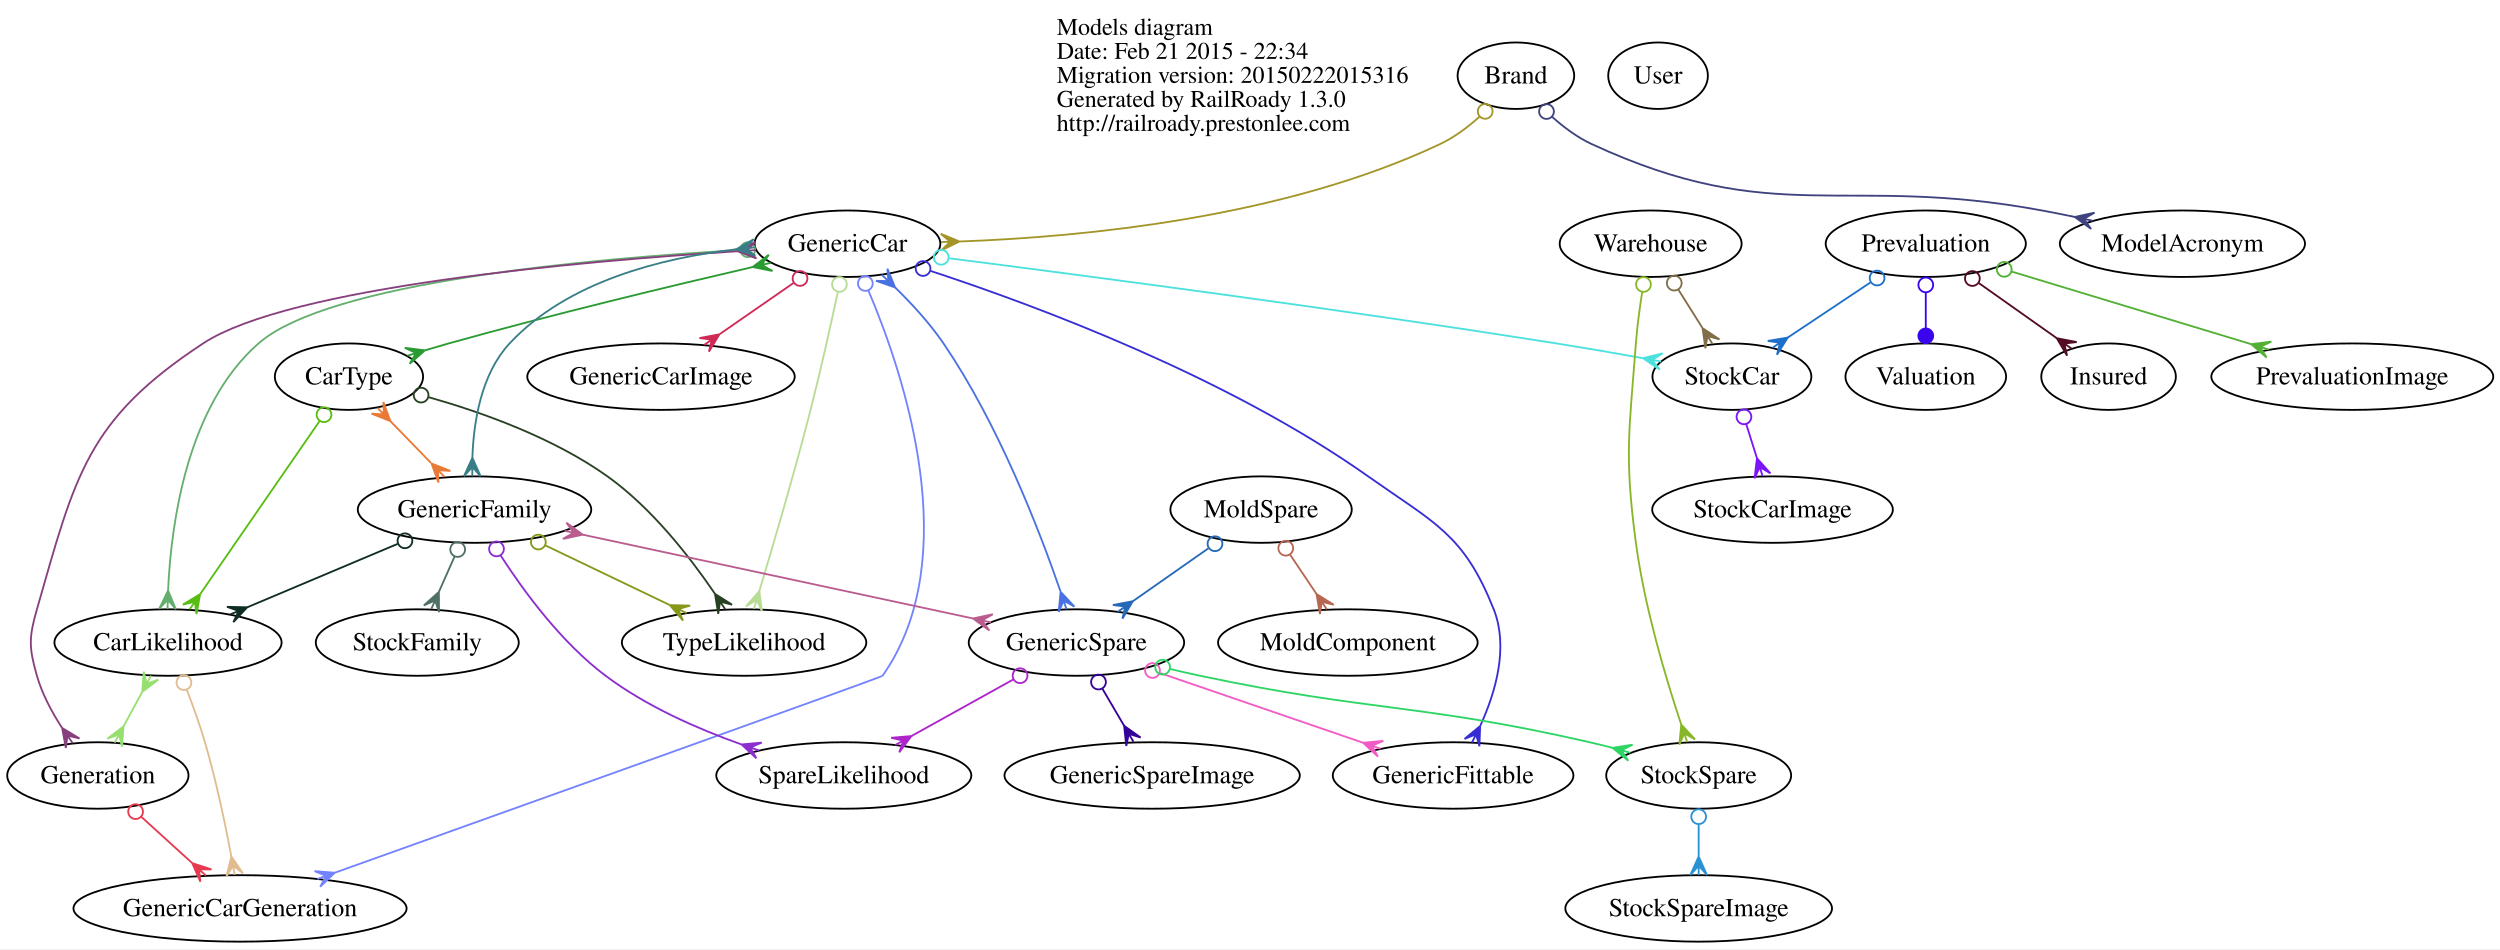
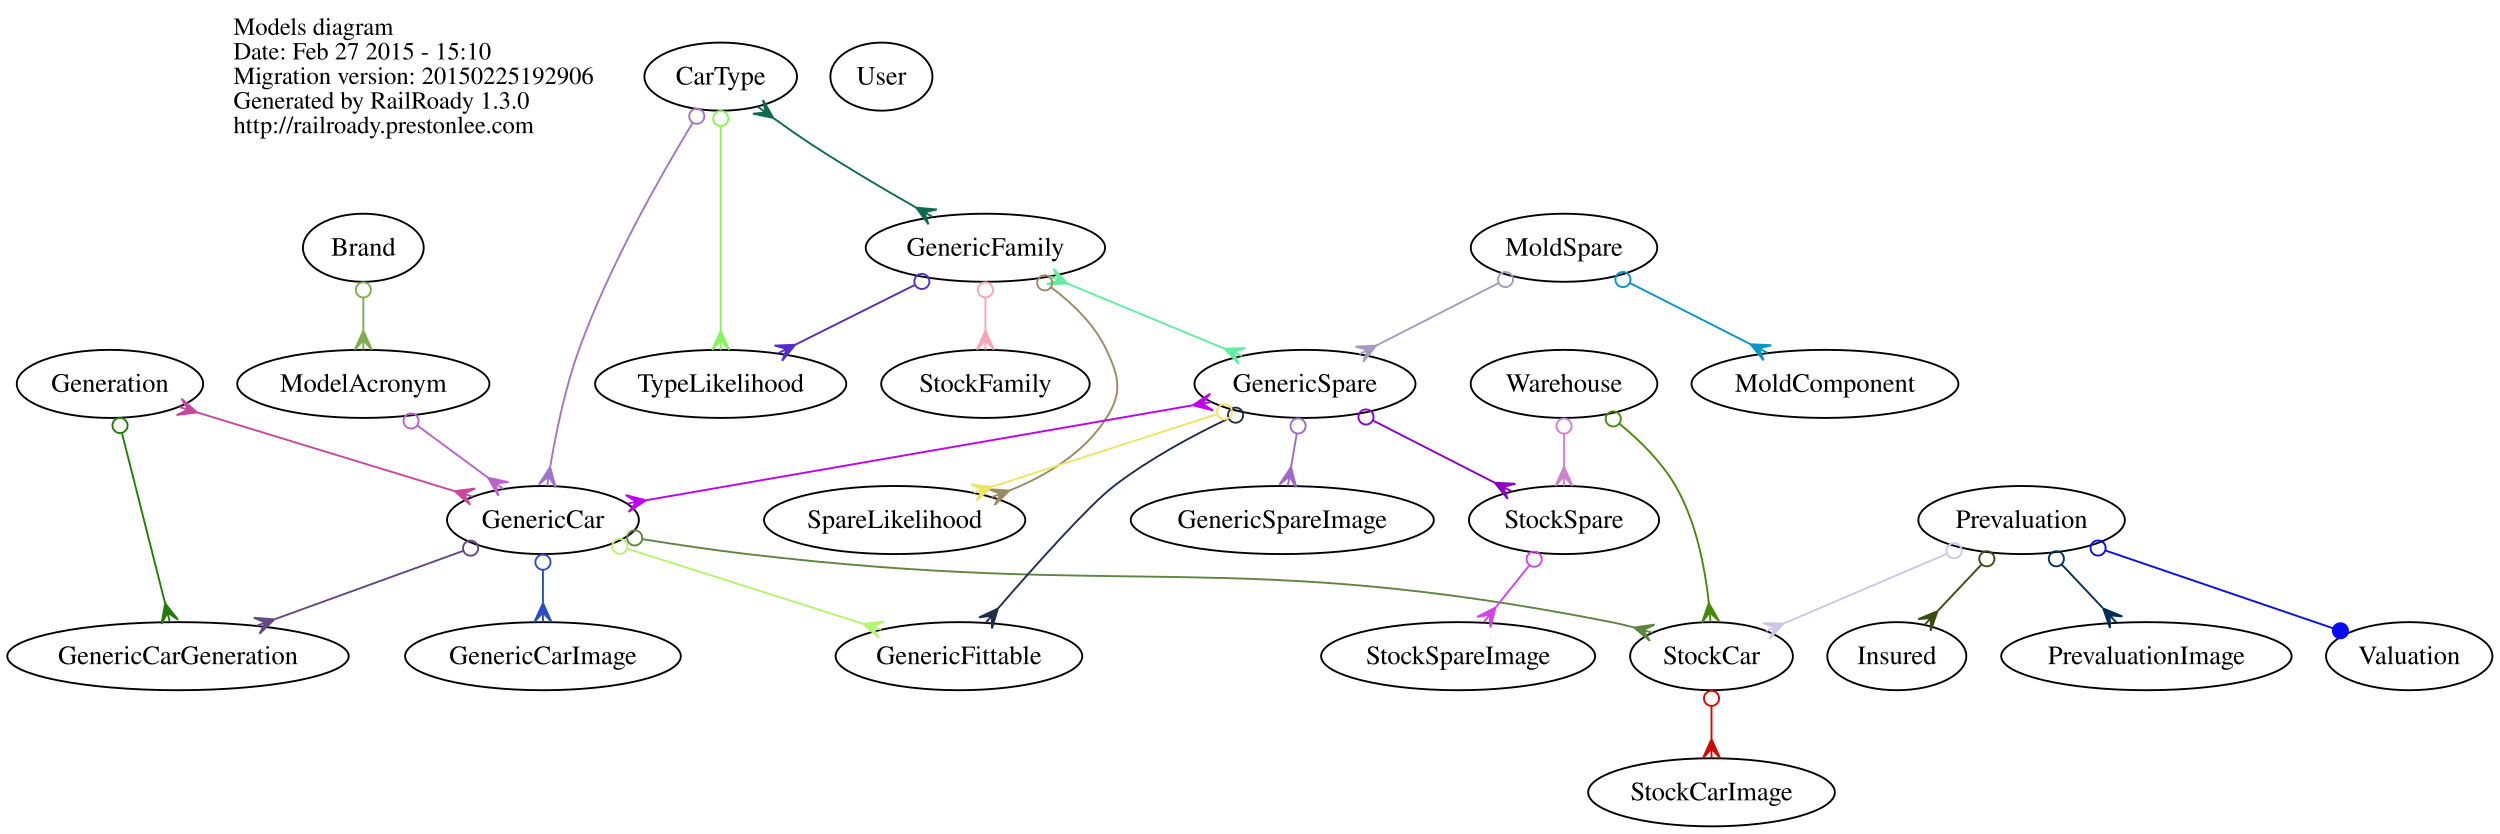
- <svg xmlns="http://www.w3.org/2000/svg" width="1354pt" height="514pt" viewBox="0.00 0.00 1354.00 514.00">
-   <g id="graph0" class="graph" transform="scale(1 1) rotate(0) translate(4 510)">
-     <polygon fill="white" stroke="none" points="-4,4 -4,-510 1350,-510 1350,4 -4,4" />
+ <svg xmlns="http://www.w3.org/2000/svg" width="1322pt" height="441pt" viewBox="0.00 0.00 1322.15 441.00">
+   <g id="graph0" class="graph" transform="scale(1 1) rotate(0) translate(4 437)">
+     <polygon fill="white" stroke="none" points="-4,4 -4,-437 1318.15,-437 1318.15,4 -4,4" />
    <g id="node1" class="node">
-       <text text-anchor="start" x="568.312" y="-491.1" font-family="Times,serif" font-size="13.00">Models diagram</text>
-       <text text-anchor="start" x="568.312" y="-478.1" font-family="Times,serif" font-size="13.00">Date: Feb 21 2015 - 22:34</text>
-       <text text-anchor="start" x="568.312" y="-465.1" font-family="Times,serif" font-size="13.00">Migration version: 20150222015316</text>
-       <text text-anchor="start" x="568.312" y="-452.1" font-family="Times,serif" font-size="13.00">Generated by RailRoady 1.3.0</text>
-       <text text-anchor="start" x="568.312" y="-439.1" font-family="Times,serif" font-size="13.00">http://railroady.prestonlee.com</text>
+       <text text-anchor="start" x="119.459" y="-418.6" font-family="Times,serif" font-size="13.00">Models diagram</text>
+       <text text-anchor="start" x="119.459" y="-405.6" font-family="Times,serif" font-size="13.00">Date: Feb 27 2015 - 15:10</text>
+       <text text-anchor="start" x="119.459" y="-392.6" font-family="Times,serif" font-size="13.00">Migration version: 20150225192906</text>
+       <text text-anchor="start" x="119.459" y="-379.6" font-family="Times,serif" font-size="13.00">Generated by RailRoady 1.3.0</text>
+       <text text-anchor="start" x="119.459" y="-366.6" font-family="Times,serif" font-size="13.00">http://railroady.prestonlee.com</text>
    </g>
    <g id="node2" class="node">
-       <ellipse fill="none" stroke="black" cx="817" cy="-469" rx="31.577" ry="18" />
-       <text text-anchor="middle" x="817" y="-464.8" font-family="Times,serif" font-size="14.00">Brand</text>
+       <ellipse fill="none" stroke="black" cx="188.147" cy="-306" rx="31.939" ry="18" />
+       <text text-anchor="middle" x="188.147" y="-301.8" font-family="Times,serif" font-size="14.00">Brand</text>
+     </g>
+     <g id="node13" class="node">
+       <ellipse fill="none" stroke="black" cx="188.147" cy="-234" rx="66.692" ry="18" />
+       <text text-anchor="middle" x="188.147" y="-229.8" font-family="Times,serif" font-size="14.00">ModelAcronym</text>
+     </g>
+     <g id="edge1" class="edge">
+       <path fill="none" stroke="#7cae4f" d="M188.147,-279.64C188.147,-274.063 188.147,-268.132 188.147,-262.476" />
+       <ellipse fill="none" stroke="#7cae4f" cx="188.147" cy="-283.697" rx="4" ry="4" />
+       <polygon fill="#7cae4f" stroke="#7cae4f" points="188.147,-262.104 192.647,-252.104 188.147,-257.104 188.147,-252.104 188.147,-252.104 188.147,-252.104 188.147,-257.104 183.647,-252.104 188.147,-262.104 188.147,-262.104" />
+     </g>
+     <g id="node3" class="node">
+       <ellipse fill="none" stroke="black" cx="377.147" cy="-396.5" rx="40.357" ry="18" />
+       <text text-anchor="middle" x="377.147" y="-392.3" font-family="Times,serif" font-size="14.00">CarType</text>
+     </g>
+     <g id="node5" class="node">
+       <ellipse fill="none" stroke="black" cx="283.147" cy="-162" rx="50.722" ry="18" />
+       <text text-anchor="middle" x="283.147" y="-157.8" font-family="Times,serif" font-size="14.00">GenericCar</text>
+     </g>
+     <g id="edge2" class="edge">
+       <path fill="none" stroke="#a075c4" d="M362.326,-372.031C345.453,-344.338 318.16,-296.425 302.147,-252 294.881,-231.842 289.981,-208.064 286.98,-190.159" />
+       <ellipse fill="none" stroke="#a075c4" cx="364.489" cy="-375.547" rx="4" ry="4" />
+       <polygon fill="#a075c4" stroke="#a075c4" points="286.953,-189.988 289.835,-179.408 286.171,-185.049 285.39,-180.111 285.39,-180.111 285.39,-180.111 286.171,-185.049 280.945,-180.814 286.953,-189.988 286.953,-189.988" />
+     </g>
+     <g id="node8" class="node">
+       <ellipse fill="none" stroke="black" cx="517.147" cy="-306" rx="63.301" ry="18" />
+       <text text-anchor="middle" x="517.147" y="-301.8" font-family="Times,serif" font-size="14.00">GenericFamily</text>
+     </g>
+     <g id="edge4" class="edge">
+       <path fill="none" stroke="#0d6a50" d="M405.119,-374.503C411.91,-369.61 419.215,-364.514 426.147,-360 443.599,-348.636 463.536,-336.892 480.292,-327.356" />
+       <polygon fill="#0d6a50" stroke="#0d6a50" points="404.935,-374.637 394.205,-376.898 400.897,-377.585 396.858,-380.533 396.858,-380.533 396.858,-380.533 400.897,-377.585 399.511,-384.168 404.935,-374.637 404.935,-374.637" />
+       <polygon fill="#0d6a50" stroke="#0d6a50" points="480.532,-327.221 491.452,-326.22 484.885,-324.762 489.238,-322.302 489.238,-322.302 489.238,-322.302 484.885,-324.762 487.024,-318.384 480.532,-327.221 480.532,-327.221" />
+     </g>
+     <g id="node24" class="node">
+       <ellipse fill="none" stroke="black" cx="377.147" cy="-234" rx="66.433" ry="18" />
+       <text text-anchor="middle" x="377.147" y="-229.8" font-family="Times,serif" font-size="14.00">TypeLikelihood</text>
+     </g>
+     <g id="edge3" class="edge">
+       <path fill="none" stroke="#88f45a" d="M377.147,-370.079C377.147,-340.675 377.147,-292.455 377.147,-262.284" />
+       <ellipse fill="none" stroke="#88f45a" cx="377.147" cy="-374.324" rx="4" ry="4" />
+       <polygon fill="#88f45a" stroke="#88f45a" points="377.147,-262.053 381.647,-252.053 377.147,-257.053 377.147,-252.053 377.147,-252.053 377.147,-252.053 377.147,-257.053 372.647,-252.053 377.147,-262.053 377.147,-262.053" />
+     </g>
+     <g id="node4" class="node">
+       <ellipse fill="none" stroke="black" cx="54.147" cy="-234" rx="49.286" ry="18" />
+       <text text-anchor="middle" x="54.147" y="-229.8" font-family="Times,serif" font-size="14.00">Generation</text>
+     </g>
+     <g id="edge6" class="edge">
+       <path fill="none" stroke="#c8469f" d="M100.32,-218.886C139.854,-206.801 196.523,-189.479 236.261,-177.332" />
+       <polygon fill="#c8469f" stroke="#c8469f" points="100.249,-218.908 89.371,-217.527 95.468,-220.369 90.686,-221.831 90.686,-221.831 90.686,-221.831 95.468,-220.369 92.001,-226.134 100.249,-218.908 100.249,-218.908" />
+       <polygon fill="#c8469f" stroke="#c8469f" points="236.416,-177.285 247.294,-178.665 241.197,-175.823 245.979,-174.362 245.979,-174.362 245.979,-174.362 241.197,-175.823 244.663,-170.058 236.416,-177.285 236.416,-177.285" />
    </g>
    <g id="node6" class="node">
-       <ellipse fill="none" stroke="black" cx="455" cy="-378" rx="50.293" ry="18" />
-       <text text-anchor="middle" x="455" y="-373.8" font-family="Times,serif" font-size="14.00">GenericCar</text>
-     </g>
-     <g id="edge1" class="edge">
-       <path fill="none" stroke="#a49528" d="M797.359,-446.821C791.061,-441.18 783.706,-435.647 776,-432 691.8,-392.145 582.859,-381.645 516.003,-379.218" />
-       <ellipse fill="none" stroke="#a49528" cx="800.376" cy="-449.681" rx="4" ry="4" />
-       <polygon fill="#a49528" stroke="#a49528" points="515.64,-379.207 505.785,-374.397 510.642,-379.051 505.645,-378.895 505.645,-378.895 505.645,-378.895 510.642,-379.051 505.504,-383.393 515.64,-379.207 515.64,-379.207" />
+       <ellipse fill="none" stroke="black" cx="90.147" cy="-90" rx="90.294" ry="18" />
+       <text text-anchor="middle" x="90.147" y="-85.8" font-family="Times,serif" font-size="14.00">GenericCarGeneration</text>
+     </g>
+     <g id="edge5" class="edge">
+       <path fill="none" stroke="#237c06" d="M60.503,-207.929C66.893,-182.725 76.712,-143.994 83.278,-118.095" />
+       <ellipse fill="none" stroke="#237c06" cx="59.473" cy="-211.994" rx="4" ry="4" />
+       <polygon fill="#237c06" stroke="#237c06" points="83.332,-117.883 90.151,-109.295 84.561,-113.036 85.789,-108.189 85.789,-108.189 85.789,-108.189 84.561,-113.036 81.427,-107.083 83.332,-117.883 83.332,-117.883" />
+     </g>
+     <g id="edge9" class="edge">
+       <path fill="none" stroke="#634882" d="M241.092,-145.747C211.832,-135.134 172.647,-120.922 141.534,-109.638" />
+       <ellipse fill="none" stroke="#634882" cx="244.882" cy="-147.122" rx="4" ry="4" />
+       <polygon fill="#634882" stroke="#634882" points="141.14,-109.495 133.274,-101.855 136.44,-107.79 131.739,-106.085 131.739,-106.085 131.739,-106.085 136.44,-107.79 130.205,-110.316 141.14,-109.495 141.14,-109.495" />
+     </g>
+     <g id="node7" class="node">
+       <ellipse fill="none" stroke="black" cx="283.147" cy="-90" rx="72.913" ry="18" />
+       <text text-anchor="middle" x="283.147" y="-85.8" font-family="Times,serif" font-size="14.00">GenericCarImage</text>
+     </g>
+     <g id="edge10" class="edge">
+       <path fill="none" stroke="#294dc4" d="M283.147,-135.64C283.147,-130.063 283.147,-124.132 283.147,-118.476" />
+       <ellipse fill="none" stroke="#294dc4" cx="283.147" cy="-139.697" rx="4" ry="4" />
+       <polygon fill="#294dc4" stroke="#294dc4" points="283.147,-118.104 287.647,-108.104 283.147,-113.104 283.147,-108.104 283.147,-108.104 283.147,-108.104 283.147,-113.104 278.647,-108.104 283.147,-118.104 283.147,-118.104" />
+     </g>
+     <g id="node9" class="node">
+       <ellipse fill="none" stroke="black" cx="503.147" cy="-90" rx="65.222" ry="18" />
+       <text text-anchor="middle" x="503.147" y="-85.8" font-family="Times,serif" font-size="14.00">GenericFittable</text>
+     </g>
+     <g id="edge8" class="edge">
+       <path fill="none" stroke="#b4f470" d="M328.081,-146.703C364.157,-135.224 414.809,-119.108 452.353,-107.162" />
+       <ellipse fill="none" stroke="#b4f470" cx="323.782" cy="-148.071" rx="4" ry="4" />
+       <polygon fill="#b4f470" stroke="#b4f470" points="452.555,-107.098 463.449,-108.354 457.32,-105.582 462.084,-104.065 462.084,-104.065 462.084,-104.065 457.32,-105.582 460.72,-99.777 452.555,-107.098 452.555,-107.098" />
+     </g>
+     <g id="node19" class="node">
+       <ellipse fill="none" stroke="black" cx="901.147" cy="-90" rx="43.039" ry="18" />
+       <text text-anchor="middle" x="901.147" y="-85.8" font-family="Times,serif" font-size="14.00">StockCar</text>
+     </g>
+     <g id="edge7" class="edge">
+       <path fill="none" stroke="#5e8441" d="M335.627,-151.902C353.233,-149.074 373.002,-146.139 391.147,-144 593.486,-120.142 648.248,-147.378 848.147,-108 852.036,-107.234 856.039,-106.277 860.02,-105.21" />
+       <ellipse fill="none" stroke="#5e8441" cx="331.652" cy="-152.549" rx="4" ry="4" />
+       <polygon fill="#5e8441" stroke="#5e8441" points="860.188,-105.161 871.045,-106.699 864.99,-103.769 869.793,-102.377 869.793,-102.377 869.793,-102.377 864.99,-103.769 868.54,-98.055 860.188,-105.161 860.188,-105.161" />
+     </g>
+     <g id="node10" class="node">
+       <ellipse fill="none" stroke="black" cx="686.147" cy="-234" rx="58.456" ry="18" />
+       <text text-anchor="middle" x="686.147" y="-229.8" font-family="Times,serif" font-size="14.00">GenericSpare</text>
+     </g>
+     <g id="edge12" class="edge">
+       <path fill="none" stroke="#62eea0" d="M560.742,-286.943C586.213,-276.393 618.218,-263.136 643.521,-252.656" />
+       <polygon fill="#62eea0" stroke="#62eea0" points="560.586,-287.008 549.625,-286.677 555.966,-288.921 551.347,-290.834 551.347,-290.834 551.347,-290.834 555.966,-288.921 553.069,-294.992 560.586,-287.008 560.586,-287.008" />
+       <polygon fill="#62eea0" stroke="#62eea0" points="643.623,-252.613 654.584,-252.944 648.243,-250.7 652.862,-248.787 652.862,-248.787 652.862,-248.787 648.243,-250.7 651.14,-244.629 643.623,-252.613 643.623,-252.613" />
+     </g>
+     <g id="node18" class="node">
+       <ellipse fill="none" stroke="black" cx="469.147" cy="-162" rx="69.098" ry="18" />
+       <text text-anchor="middle" x="469.147" y="-157.8" font-family="Times,serif" font-size="14.00">SpareLikelihood</text>
+     </g>
+     <g id="edge11" class="edge">
+       <path fill="none" stroke="#9b8961" d="M551.97,-284.989C563.457,-276.431 574.886,-265.314 581.147,-252 587.956,-237.521 589.706,-229.519 581.147,-216 569.525,-197.642 549.639,-185.52 529.819,-177.571" />
+       <ellipse fill="none" stroke="#9b8961" cx="548.51" cy="-287.426" rx="4" ry="4" />
+       <polygon fill="#9b8961" stroke="#9b8961" points="529.819,-177.571 522.003,-169.879 525.13,-175.835 520.441,-174.1 520.441,-174.1 520.441,-174.1 525.13,-175.835 518.879,-178.32 529.819,-177.571 529.819,-177.571" />
+     </g>
+     <g id="node21" class="node">
+       <ellipse fill="none" stroke="black" cx="517.147" cy="-234" rx="55.118" ry="18" />
+       <text text-anchor="middle" x="517.147" y="-229.8" font-family="Times,serif" font-size="14.00">StockFamily</text>
+     </g>
+     <g id="edge13" class="edge">
+       <path fill="none" stroke="#f8a5b5" d="M517.147,-279.64C517.147,-274.063 517.147,-268.132 517.147,-262.476" />
+       <ellipse fill="none" stroke="#f8a5b5" cx="517.147" cy="-283.697" rx="4" ry="4" />
+       <polygon fill="#f8a5b5" stroke="#f8a5b5" points="517.147,-262.104 521.647,-252.104 517.147,-257.104 517.147,-252.104 517.147,-252.104 517.147,-252.104 517.147,-257.104 512.647,-252.104 517.147,-262.104 517.147,-262.104" />
+     </g>
+     <g id="edge14" class="edge">
+       <path fill="none" stroke="#552cc5" d="M479.705,-286.279C460.233,-276.543 436.437,-264.645 416.669,-254.761" />
+       <ellipse fill="none" stroke="#552cc5" cx="483.536" cy="-288.194" rx="4" ry="4" />
+       <polygon fill="#552cc5" stroke="#552cc5" points="416.558,-254.706 409.626,-246.209 412.086,-252.47 407.614,-250.233 407.614,-250.233 407.614,-250.233 412.086,-252.47 405.602,-254.258 416.558,-254.706 416.558,-254.706" />
+     </g>
+     <g id="edge16" class="edge">
+       <path fill="none" stroke="#bb00f3" d="M626.627,-222.662C548.763,-209.137 413.395,-185.624 337.943,-172.518" />
+       <polygon fill="#bb00f3" stroke="#bb00f3" points="626.879,-222.705 635.961,-228.85 631.805,-223.561 636.731,-224.417 636.731,-224.417 636.731,-224.417 631.805,-223.561 637.502,-219.983 626.879,-222.705 626.879,-222.705" />
+       <polygon fill="#bb00f3" stroke="#bb00f3" points="337.558,-172.451 328.476,-166.306 332.632,-171.595 327.706,-170.74 327.706,-170.74 327.706,-170.74 332.632,-171.595 326.936,-175.173 337.558,-172.451 337.558,-172.451" />
+     </g>
+     <g id="edge15" class="edge">
+       <path fill="none" stroke="#202d4b" d="M645.611,-215.669C626.361,-206.479 603.589,-194.159 585.147,-180 571.88,-169.814 543.394,-137.868 523.754,-115.172" />
+       <ellipse fill="none" stroke="#202d4b" cx="649.449" cy="-217.465" rx="4" ry="4" />
+       <polygon fill="#202d4b" stroke="#202d4b" points="523.741,-115.157 520.625,-104.644 520.478,-111.369 517.215,-107.581 517.215,-107.581 517.215,-107.581 520.478,-111.369 513.805,-110.517 523.741,-115.157 523.741,-115.157" />
+     </g>
+     <g id="node11" class="node">
+       <ellipse fill="none" stroke="black" cx="674.147" cy="-162" rx="80.147" ry="18" />
+       <text text-anchor="middle" x="674.147" y="-157.8" font-family="Times,serif" font-size="14.00">GenericSpareImage</text>
+     </g>
+     <g id="edge19" class="edge">
+       <path fill="none" stroke="#9f69c8" d="M681.8,-207.64C680.819,-201.92 679.775,-195.828 678.783,-190.042" />
+       <ellipse fill="none" stroke="#9f69c8" cx="682.505" cy="-211.754" rx="4" ry="4" />
+       <polygon fill="#9f69c8" stroke="#9f69c8" points="678.769,-189.961 681.515,-179.344 677.924,-185.032 677.079,-180.104 677.079,-180.104 677.079,-180.104 677.924,-185.032 672.644,-180.865 678.769,-189.961 678.769,-189.961" />
+     </g>
+     <g id="edge17" class="edge">
+       <path fill="none" stroke="#ede562" d="M639.446,-217.935C604.535,-206.673 556.817,-191.281 520.773,-179.654" />
+       <ellipse fill="none" stroke="#ede562" cx="643.545" cy="-219.257" rx="4" ry="4" />
+       <polygon fill="#ede562" stroke="#ede562" points="520.454,-179.551 512.318,-172.198 515.695,-178.016 510.937,-176.481 510.937,-176.481 510.937,-176.481 515.695,-178.016 509.555,-180.763 520.454,-179.551 520.454,-179.551" />
+     </g>
+     <g id="node22" class="node">
+       <ellipse fill="none" stroke="black" cx="823.147" cy="-162" rx="50.272" ry="18" />
+       <text text-anchor="middle" x="823.147" y="-157.8" font-family="Times,serif" font-size="14.00">StockSpare</text>
+     </g>
+     <g id="edge18" class="edge">
+       <path fill="none" stroke="#8a00c9" d="M722.069,-214.646C741.859,-204.534 766.379,-192.005 786.313,-181.82" />
+       <ellipse fill="none" stroke="#8a00c9" cx="718.429" cy="-216.506" rx="4" ry="4" />
+       <polygon fill="#8a00c9" stroke="#8a00c9" points="786.496,-181.727 797.449,-181.184 790.949,-179.452 795.401,-177.177 795.401,-177.177 795.401,-177.177 790.949,-179.452 793.354,-173.17 786.496,-181.727 786.496,-181.727" />
+     </g>
+     <g id="node12" class="node">
+       <ellipse fill="none" stroke="black" cx="999.147" cy="-90" rx="36.758" ry="18" />
+       <text text-anchor="middle" x="999.147" y="-85.8" font-family="Times,serif" font-size="14.00">Insured</text>
+     </g>
+     <g id="edge20" class="edge">
+       <path fill="none" stroke="#b962ce" d="M216.68,-211.976C228.46,-203.296 242.103,-193.243 253.952,-184.512" />
+       <ellipse fill="none" stroke="#b962ce" cx="213.401" cy="-214.392" rx="4" ry="4" />
+       <polygon fill="#b962ce" stroke="#b962ce" points="254.16,-184.359 264.88,-182.05 258.185,-181.393 262.211,-178.427 262.211,-178.427 262.211,-178.427 258.185,-181.393 259.541,-174.804 254.16,-184.359 254.16,-184.359" />
    </g>
    <g id="node14" class="node">
-       <ellipse fill="none" stroke="black" cx="1178" cy="-378" rx="66.394" ry="18" />
-       <text text-anchor="middle" x="1178" y="-373.8" font-family="Times,serif" font-size="14.00">ModelAcronym</text>
-     </g>
-     <g id="edge2" class="edge">
-       <path fill="none" stroke="#3e427e" d="M836.602,-446.737C842.899,-441.094 850.263,-435.581 858,-432 957.478,-385.953 994.217,-415.978 1102,-396 1107.71,-394.942 1113.64,-393.761 1119.55,-392.528" />
-       <ellipse fill="none" stroke="#3e427e" cx="833.585" cy="-449.603" rx="4" ry="4" />
-       <polygon fill="#3e427e" stroke="#3e427e" points="1119.68,-392.502 1130.4,-394.818 1124.57,-391.459 1129.46,-390.417 1129.46,-390.417 1129.46,-390.417 1124.57,-391.459 1128.52,-386.016 1119.68,-392.502 1119.68,-392.502" />
-     </g>
-     <g id="node3" class="node">
-       <ellipse fill="none" stroke="black" cx="87" cy="-162" rx="61.523" ry="18" />
-       <text text-anchor="middle" x="87" y="-157.8" font-family="Times,serif" font-size="14.00">CarLikelihood</text>
-     </g>
-     <g id="node5" class="node">
-       <ellipse fill="none" stroke="black" cx="49" cy="-90" rx="49.09" ry="18" />
-       <text text-anchor="middle" x="49" y="-85.8" font-family="Times,serif" font-size="14.00">Generation</text>
-     </g>
-     <g id="edge4" class="edge">
-       <path fill="none" stroke="#97df70" d="M72.887,-135.002C69.645,-129.031 66.2,-122.685 62.965,-116.726" />
-       <polygon fill="#97df70" stroke="#97df70" points="73.03,-135.266 73.846,-146.202 75.416,-139.661 77.801,-144.055 77.801,-144.055 77.801,-144.055 75.416,-139.661 81.756,-141.908 73.03,-135.266 73.03,-135.266" />
-       <polygon fill="#97df70" stroke="#97df70" points="62.885,-116.578 62.069,-105.642 60.499,-112.183 58.114,-107.789 58.114,-107.789 58.114,-107.789 60.499,-112.183 54.159,-109.936 62.885,-116.578 62.885,-116.578" />
-     </g>
-     <g id="node7" class="node">
-       <ellipse fill="none" stroke="black" cx="126" cy="-18" rx="90.221" ry="18" />
-       <text text-anchor="middle" x="126" y="-13.8" font-family="Times,serif" font-size="14.00">GenericCarGeneration</text>
-     </g>
-     <g id="edge3" class="edge">
-       <path fill="none" stroke="#e1bc8f" d="M97.191,-136.331C100.606,-127.493 104.242,-117.392 107,-108 112.999,-87.566 117.948,-63.977 121.29,-46.22" />
-       <ellipse fill="none" stroke="#e1bc8f" cx="95.617" cy="-140.316" rx="4" ry="4" />
-       <polygon fill="#e1bc8f" stroke="#e1bc8f" points="121.314,-46.09 127.539,-37.063 122.213,-41.172 123.113,-36.253 123.113,-36.253 123.113,-36.253 122.213,-41.172 118.686,-35.444 121.314,-46.09 121.314,-46.09" />
-     </g>
-     <g id="node4" class="node">
-       <ellipse fill="none" stroke="black" cx="185" cy="-306" rx="40.143" ry="18" />
-       <text text-anchor="middle" x="185" y="-301.8" font-family="Times,serif" font-size="14.00">CarType</text>
-     </g>
-     <g id="edge5" class="edge">
-       <path fill="none" stroke="#58bd12" d="M169.051,-281.891C151.338,-256.224 122.829,-214.916 104.509,-188.371" />
-       <ellipse fill="none" stroke="#58bd12" cx="171.486" cy="-285.419" rx="4" ry="4" />
-       <polygon fill="#58bd12" stroke="#58bd12" points="104.398,-188.209 102.421,-177.423 101.558,-184.094 98.718,-179.979 98.718,-179.979 98.718,-179.979 101.558,-184.094 95.014,-182.535 104.398,-188.209 104.398,-188.209" />
-     </g>
-     <g id="node9" class="node">
-       <ellipse fill="none" stroke="black" cx="253" cy="-234" rx="63.226" ry="18" />
-       <text text-anchor="middle" x="253" y="-229.8" font-family="Times,serif" font-size="14.00">GenericFamily</text>
-     </g>
-     <g id="edge7" class="edge">
-       <path fill="none" stroke="#ea7936" d="M207.409,-281.932C214.428,-274.706 222.195,-266.711 229.3,-259.397" />
-       <polygon fill="#ea7936" stroke="#ea7936" points="207.398,-281.943 197.202,-285.98 203.914,-285.53 200.43,-289.116 200.43,-289.116 200.43,-289.116 203.914,-285.53 203.658,-292.251 207.398,-281.943 207.398,-281.943" />
-       <polygon fill="#ea7936" stroke="#ea7936" points="229.715,-258.97 239.91,-254.933 233.199,-255.384 236.683,-251.797 236.683,-251.797 236.683,-251.797 233.199,-255.384 233.455,-248.662 229.715,-258.97 229.715,-258.97" />
+       <ellipse fill="none" stroke="black" cx="961.147" cy="-234" rx="70.577" ry="18" />
+       <text text-anchor="middle" x="961.147" y="-229.8" font-family="Times,serif" font-size="14.00">MoldComponent</text>
+     </g>
+     <g id="node15" class="node">
+       <ellipse fill="none" stroke="black" cx="823.147" cy="-306" rx="49.312" ry="18" />
+       <text text-anchor="middle" x="823.147" y="-301.8" font-family="Times,serif" font-size="14.00">MoldSpare</text>
+     </g>
+     <g id="edge21" class="edge">
+       <path fill="none" stroke="#a39cbe" d="M788.617,-287.357C768.88,-277.272 744.104,-264.613 723.86,-254.269" />
+       <ellipse fill="none" stroke="#a39cbe" cx="792.19" cy="-289.183" rx="4" ry="4" />
+       <polygon fill="#a39cbe" stroke="#a39cbe" points="723.816,-254.247 716.959,-245.69 719.364,-251.972 714.911,-249.697 714.911,-249.697 714.911,-249.697 719.364,-251.972 712.864,-253.704 723.816,-254.247 723.816,-254.247" />
+     </g>
+     <g id="edge22" class="edge">
+       <path fill="none" stroke="#0794c6" d="M858.073,-287.284C877.408,-277.476 901.51,-265.251 921.545,-255.088" />
+       <ellipse fill="none" stroke="#0794c6" cx="854.309" cy="-289.193" rx="4" ry="4" />
+       <polygon fill="#0794c6" stroke="#0794c6" points="921.804,-254.957 932.758,-254.446 926.263,-252.695 930.722,-250.433 930.722,-250.433 930.722,-250.433 926.263,-252.695 928.687,-246.42 921.804,-254.957 921.804,-254.957" />
+     </g>
+     <g id="node16" class="node">
+       <ellipse fill="none" stroke="black" cx="1065.15" cy="-162" rx="54.608" ry="18" />
+       <text text-anchor="middle" x="1065.15" y="-157.8" font-family="Times,serif" font-size="14.00">Prevaluation</text>
+     </g>
+     <g id="edge24" class="edge">
+       <path fill="none" stroke="#3b4a13" d="M1043.93,-138.495C1036.55,-130.665 1028.26,-121.874 1020.84,-114.004" />
+       <ellipse fill="none" stroke="#3b4a13" cx="1046.76" cy="-141.501" rx="4" ry="4" />
+       <polygon fill="#3b4a13" stroke="#3b4a13" points="1020.63,-113.787 1017.05,-103.424 1017.2,-110.149 1013.77,-106.511 1013.77,-106.511 1013.77,-106.511 1017.2,-110.149 1010.5,-109.598 1020.63,-113.787 1020.63,-113.787" />
+     </g>
+     <g id="node17" class="node">
+       <ellipse fill="none" stroke="black" cx="1131.15" cy="-90" rx="76.799" ry="18" />
+       <text text-anchor="middle" x="1131.15" y="-85.8" font-family="Times,serif" font-size="14.00">PrevaluationImage</text>
+     </g>
+     <g id="edge26" class="edge">
+       <path fill="none" stroke="#022f58" d="M1086.39,-138.474C1093.25,-131.198 1100.89,-123.095 1107.88,-115.672" />
+       <ellipse fill="none" stroke="#022f58" cx="1083.53" cy="-141.501" rx="4" ry="4" />
+       <polygon fill="#022f58" stroke="#022f58" points="1108.3,-115.232 1118.43,-111.043 1111.73,-111.594 1115.16,-107.956 1115.16,-107.956 1115.16,-107.956 1111.73,-111.594 1111.89,-104.869 1108.3,-115.232 1108.3,-115.232" />
+     </g>
+     <g id="edge23" class="edge">
+       <path fill="none" stroke="#cfc5e8" d="M1025.5,-144.077C999.389,-132.932 965.38,-118.417 939.53,-107.383" />
+       <ellipse fill="none" stroke="#cfc5e8" cx="1029.46" cy="-145.767" rx="4" ry="4" />
+       <polygon fill="#cfc5e8" stroke="#cfc5e8" points="939.252,-107.264 931.821,-99.2 934.654,-105.302 930.055,-103.339 930.055,-103.339 930.055,-103.339 934.654,-105.302 928.288,-107.477 939.252,-107.264 939.252,-107.264" />
+     </g>
+     <g id="node26" class="node">
+       <ellipse fill="none" stroke="black" cx="1270.15" cy="-90" rx="43.999" ry="18" />
+       <text text-anchor="middle" x="1270.15" y="-85.8" font-family="Times,serif" font-size="14.00">Valuation</text>
+     </g>
+     <g id="edge25" class="edge">
+       <path fill="none" stroke="#070af4" d="M1109.76,-145.768C1145.56,-133.542 1195.38,-116.529 1229.96,-104.722" />
+       <ellipse fill="none" stroke="#070af4" cx="1105.58" cy="-147.193" rx="4" ry="4" />
+       <ellipse fill="#070af4" stroke="#070af4" cx="1233.75" cy="-103.43" rx="4" ry="4" />
+     </g>
+     <g id="node20" class="node">
+       <ellipse fill="none" stroke="black" cx="901.147" cy="-18" rx="65.23" ry="18" />
+       <text text-anchor="middle" x="901.147" y="-13.8" font-family="Times,serif" font-size="14.00">StockCarImage</text>
+     </g>
+     <g id="edge27" class="edge">
+       <path fill="none" stroke="#cd0a06" d="M901.147,-63.64C901.147,-58.063 901.147,-52.132 901.147,-46.476" />
+       <ellipse fill="none" stroke="#cd0a06" cx="901.147" cy="-67.697" rx="4" ry="4" />
+       <polygon fill="#cd0a06" stroke="#cd0a06" points="901.147,-46.104 905.647,-36.104 901.147,-41.104 901.147,-36.104 901.147,-36.104 901.147,-36.104 901.147,-41.104 896.647,-36.104 901.147,-46.104 901.147,-46.104" />
+     </g>
+     <g id="node23" class="node">
+       <ellipse fill="none" stroke="black" cx="767.147" cy="-90" rx="72.463" ry="18" />
+       <text text-anchor="middle" x="767.147" y="-85.8" font-family="Times,serif" font-size="14.00">StockSpareImage</text>
+     </g>
+     <g id="edge28" class="edge">
+       <path fill="none" stroke="#d244e5" d="M804.677,-137.912C799.055,-130.885 792.852,-123.131 787.135,-115.985" />
+       <ellipse fill="none" stroke="#d244e5" cx="807.377" cy="-141.287" rx="4" ry="4" />
+       <polygon fill="#d244e5" stroke="#d244e5" points="786.959,-115.765 784.226,-105.145 783.836,-111.861 780.712,-107.956 780.712,-107.956 780.712,-107.956 783.836,-111.861 777.198,-110.767 786.959,-115.765 786.959,-115.765" />
    </g>
    <g id="node25" class="node">
-       <ellipse fill="none" stroke="black" cx="399" cy="-162" rx="66.2" ry="18" />
-       <text text-anchor="middle" x="399" y="-157.8" font-family="Times,serif" font-size="14.00">TypeLikelihood</text>
-     </g>
-     <g id="edge6" class="edge">
-       <path fill="none" stroke="#294123" d="M228.187,-294.877C257.386,-286.604 295.796,-272.829 325,-252 348.977,-234.9 369.753,-208.211 383.136,-188.515" />
-       <ellipse fill="none" stroke="#294123" cx="224.069" cy="-296.007" rx="4" ry="4" />
-       <polygon fill="#294123" stroke="#294123" points="383.237,-188.362 392.504,-182.498 385.993,-184.19 388.749,-180.018 388.749,-180.018 388.749,-180.018 385.993,-184.19 384.994,-177.538 383.237,-188.362 383.237,-188.362" />
-     </g>
-     <g id="edge8" class="edge">
-       <path fill="none" stroke="#e73a51" d="M72.483,-67.652C81.183,-59.743 91.096,-50.731 100.006,-42.631" />
-       <ellipse fill="none" stroke="#e73a51" cx="69.432" cy="-70.425" rx="4" ry="4" />
-       <polygon fill="#e73a51" stroke="#e73a51" points="100.123,-42.524 110.55,-39.127 103.823,-39.161 107.523,-35.797 107.523,-35.797 107.523,-35.797 103.823,-39.161 104.496,-32.468 100.123,-42.524 100.123,-42.524" />
-     </g>
-     <g id="edge15" class="edge">
-       <path fill="none" stroke="#64ae6e" d="M396.827,-374.537C315.604,-369.925 173.898,-357.239 136,-324 97.382,-290.129 88.696,-226.845 87.044,-190.524" />
-       <ellipse fill="none" stroke="#64ae6e" cx="400.98" cy="-374.765" rx="4" ry="4" />
-       <polygon fill="#64ae6e" stroke="#64ae6e" points="87.034,-190.175 91.23,-180.044 86.883,-185.177 86.732,-180.179 86.732,-180.179 86.732,-180.179 86.883,-185.177 82.234,-180.315 87.034,-190.175 87.034,-190.175" />
-     </g>
-     <g id="edge14" class="edge">
-       <path fill="none" stroke="#2a9a32" d="M403.515,-365.351C359.6,-355.18 294.886,-339.636 239,-324 234.9,-322.853 230.642,-321.608 226.397,-320.33" />
-       <polygon fill="#2a9a32" stroke="#2a9a32" points="403.64,-365.38 412.373,-372.012 408.513,-366.503 413.385,-367.627 413.385,-367.627 413.385,-367.627 408.513,-366.503 414.396,-363.242 403.64,-365.38 403.64,-365.38" />
-       <polygon fill="#2a9a32" stroke="#2a9a32" points="226.153,-320.255 217.914,-313.019 221.373,-318.788 216.593,-317.32 216.593,-317.32 216.593,-317.32 221.373,-318.788 215.273,-321.622 226.153,-320.255 226.153,-320.255" />
-     </g>
-     <g id="edge12" class="edge">
-       <path fill="none" stroke="#883f7d" d="M395.164,-373.897C308.267,-368.401 152.445,-354.526 106,-324 42.931,-282.548 36.806,-252.547 16,-180 11.589,-164.62 11.602,-159.384 16,-144 18.83,-134.099 24.105,-124.248 29.619,-115.773" />
-       <polygon fill="#883f7d" stroke="#883f7d" points="395.426,-373.913 405.132,-379.017 400.417,-374.219 405.408,-374.526 405.408,-374.526 405.408,-374.526 400.417,-374.219 405.683,-370.034 395.426,-373.913 395.426,-373.913" />
-       <polygon fill="#883f7d" stroke="#883f7d" points="29.661,-115.712 39.058,-110.06 32.511,-111.604 35.36,-107.495 35.36,-107.495 35.36,-107.495 32.511,-111.604 31.662,-104.931 29.661,-115.712 29.661,-115.712" />
-     </g>
-     <g id="edge11" class="edge">
-       <path fill="none" stroke="#7383fd" d="M466.262,-352.808C485.599,-307.315 518.917,-207.861 474,-144 473.441,-143.205 274.203,-71.945 177.485,-37.388" />
-       <ellipse fill="none" stroke="#7383fd" cx="464.663" cy="-356.478" rx="4" ry="4" />
-       <polygon fill="#7383fd" stroke="#7383fd" points="177.312,-37.327 169.409,-29.724 172.604,-35.644 167.895,-33.962 167.895,-33.962 167.895,-33.962 172.604,-35.644 166.381,-38.2 177.312,-37.327 177.312,-37.327" />
-     </g>
-     <g id="node8" class="node">
-       <ellipse fill="none" stroke="black" cx="354" cy="-306" rx="72.435" ry="18" />
-       <text text-anchor="middle" x="354" y="-301.8" font-family="Times,serif" font-size="14.00">GenericCarImage</text>
-     </g>
-     <g id="edge17" class="edge">
-       <path fill="none" stroke="#cf2955" d="M425.775,-356.745C413.286,-348.089 398.672,-337.961 385.903,-329.111" />
-       <ellipse fill="none" stroke="#cf2955" cx="429.297" cy="-359.186" rx="4" ry="4" />
-       <polygon fill="#cf2955" stroke="#cf2955" points="385.624,-328.918 379.969,-319.523 381.515,-326.07 377.405,-323.222 377.405,-323.222 377.405,-323.222 381.515,-326.07 374.842,-326.92 385.624,-328.918 385.624,-328.918" />
-     </g>
-     <g id="edge16" class="edge">
-       <path fill="none" stroke="#397e87" d="M394.671,-374.97C354.395,-370.338 303.268,-357.59 272,-324 256.65,-307.51 252.505,-281.777 251.845,-262.214" />
-       <polygon fill="#397e87" stroke="#397e87" points="394.709,-374.973 404.206,-380.457 399.684,-375.477 404.659,-375.98 404.659,-375.98 404.659,-375.98 399.684,-375.477 405.112,-371.503 394.709,-374.973 394.709,-374.973" />
-       <polygon fill="#397e87" stroke="#397e87" points="251.845,-262.079 256.288,-252.053 251.816,-257.079 251.788,-252.079 251.788,-252.079 251.788,-252.079 251.816,-257.079 247.288,-252.104 251.845,-262.079 251.845,-262.079" />
-     </g>
-     <g id="node10" class="node">
-       <ellipse fill="none" stroke="black" cx="783" cy="-90" rx="65.166" ry="18" />
-       <text text-anchor="middle" x="783" y="-85.8" font-family="Times,serif" font-size="14.00">GenericFittable</text>
-     </g>
-     <g id="edge10" class="edge">
-       <path fill="none" stroke="#372dd5" d="M500.025,-363.245C558.195,-344.14 661.001,-305.753 737,-252 772.936,-226.583 788.738,-220.902 805,-180 813.137,-159.534 806.05,-135.19 797.819,-117.139" />
-       <ellipse fill="none" stroke="#372dd5" cx="495.924" cy="-364.577" rx="4" ry="4" />
-       <polygon fill="#372dd5" stroke="#372dd5" points="797.646,-116.79 797.253,-105.831 795.432,-112.307 793.218,-107.823 793.218,-107.823 793.218,-107.823 795.432,-112.307 789.183,-109.816 797.646,-116.79 797.646,-116.79" />
-     </g>
-     <g id="node20" class="node">
-       <ellipse fill="none" stroke="black" cx="934" cy="-306" rx="43.029" ry="18" />
-       <text text-anchor="middle" x="934" y="-301.8" font-family="Times,serif" font-size="14.00">StockCar</text>
-     </g>
-     <g id="edge9" class="edge">
-       <path fill="none" stroke="#4ce1dd" d="M510.136,-370.093C584.809,-360.578 722.194,-342.504 839,-324 854.194,-321.593 870.709,-318.726 885.643,-316.038" />
-       <ellipse fill="none" stroke="#4ce1dd" cx="505.755" cy="-370.65" rx="4" ry="4" />
-       <polygon fill="#4ce1dd" stroke="#4ce1dd" points="885.854,-316 896.497,-318.642 890.774,-315.107 895.693,-314.214 895.693,-314.214 895.693,-314.214 890.774,-315.107 894.89,-309.787 885.854,-316 885.854,-316" />
-     </g>
-     <g id="edge13" class="edge">
-       <path fill="none" stroke="#b8dc94" d="M449.726,-351.669C445.906,-333.808 440.47,-309.358 435,-288 426.283,-253.966 414.867,-215.136 407.25,-189.907" />
-       <ellipse fill="none" stroke="#b8dc94" cx="450.635" cy="-355.953" rx="4" ry="4" />
-       <polygon fill="#b8dc94" stroke="#b8dc94" points="407.239,-189.871 408.642,-178.995 405.787,-185.086 404.336,-180.302 404.336,-180.302 404.336,-180.302 405.787,-185.086 400.029,-181.608 407.239,-189.871 407.239,-189.871" />
-     </g>
-     <g id="edge18" class="edge">
-       <path fill="none" stroke="#0f2d20" d="M211.342,-215.433C186.492,-204.955 155.003,-191.676 129.931,-181.104" />
-       <ellipse fill="none" stroke="#0f2d20" cx="215.321" cy="-217.111" rx="4" ry="4" />
-       <polygon fill="#0f2d20" stroke="#0f2d20" points="129.878,-181.081 122.412,-173.049 125.271,-179.138 120.664,-177.196 120.664,-177.196 120.664,-177.196 125.271,-179.138 118.915,-181.342 129.878,-181.081 129.878,-181.081" />
-     </g>
-     <g id="node11" class="node">
-       <ellipse fill="none" stroke="black" cx="579" cy="-162" rx="58.342" ry="18" />
-       <text text-anchor="middle" x="579" y="-157.8" font-family="Times,serif" font-size="14.00">GenericSpare</text>
-     </g>
-     <g id="edge20" class="edge">
-       <path fill="none" stroke="#b95d8f" d="M311.653,-220.406C371.559,-207.543 463.908,-187.713 522.879,-175.051" />
-       <polygon fill="#b95d8f" stroke="#b95d8f" points="311.583,-220.421 300.861,-218.121 306.694,-221.471 301.805,-222.52 301.805,-222.52 301.805,-222.52 306.694,-221.471 302.75,-226.92 311.583,-220.421 311.583,-220.421" />
-       <polygon fill="#b95d8f" stroke="#b95d8f" points="522.989,-175.027 533.711,-177.327 527.877,-173.977 532.766,-172.928 532.766,-172.928 532.766,-172.928 527.877,-173.977 531.821,-168.528 522.989,-175.027 522.989,-175.027" />
-     </g>
-     <g id="node19" class="node">
-       <ellipse fill="none" stroke="black" cx="453" cy="-90" rx="69.073" ry="18" />
-       <text text-anchor="middle" x="453" y="-85.8" font-family="Times,serif" font-size="14.00">SpareLikelihood</text>
-     </g>
-     <g id="edge19" class="edge">
-       <path fill="none" stroke="#8c2dcf" d="M267.108,-209.214C279.844,-189.479 300.202,-161.853 324,-144 345.789,-127.654 373.34,-115.439 397.381,-106.881" />
-       <ellipse fill="none" stroke="#8c2dcf" cx="264.902" cy="-212.712" rx="4" ry="4" />
-       <polygon fill="#8c2dcf" stroke="#8c2dcf" points="397.634,-106.795 408.553,-107.808 402.364,-105.173 407.093,-103.551 407.093,-103.551 407.093,-103.551 402.364,-105.173 405.634,-99.295 397.634,-106.795 397.634,-106.795" />
-     </g>
-     <g id="node22" class="node">
-       <ellipse fill="none" stroke="black" cx="222" cy="-162" rx="54.964" ry="18" />
-       <text text-anchor="middle" x="222" y="-157.8" font-family="Times,serif" font-size="14.00">StockFamily</text>
-     </g>
-     <g id="edge21" class="edge">
-       <path fill="none" stroke="#4f6f67" d="M242.171,-208.548C239.461,-202.428 236.541,-195.835 233.787,-189.616" />
-       <ellipse fill="none" stroke="#4f6f67" cx="243.876" cy="-212.398" rx="4" ry="4" />
-       <polygon fill="#4f6f67" stroke="#4f6f67" points="233.7,-189.419 233.765,-178.453 231.675,-184.847 229.65,-180.275 229.65,-180.275 229.65,-180.275 231.675,-184.847 225.536,-182.097 233.7,-189.419 233.7,-189.419" />
-     </g>
-     <g id="edge22" class="edge">
-       <path fill="none" stroke="#86971a" d="M291.458,-214.561C312.123,-204.653 337.587,-192.444 358.55,-182.394" />
-       <ellipse fill="none" stroke="#86971a" cx="287.57" cy="-216.425" rx="4" ry="4" />
-       <polygon fill="#86971a" stroke="#86971a" points="358.813,-182.268 369.776,-182.002 363.322,-180.106 367.83,-177.944 367.83,-177.944 367.83,-177.944 363.322,-180.106 365.885,-173.887 358.813,-182.268 358.813,-182.268" />
-     </g>
-     <g id="edge24" class="edge">
-       <path fill="none" stroke="#4971e2" d="M570.3,-189.892C558.821,-223.134 536.563,-280.621 507,-324 499.627,-334.819 489.92,-345.395 480.891,-354.218" />
-       <polygon fill="#4971e2" stroke="#4971e2" points="570.441,-189.473 577.907,-181.441 572.043,-184.737 573.644,-180 573.644,-180 573.644,-180 572.043,-184.737 569.38,-178.559 570.441,-189.473 570.441,-189.473" />
-       <polygon fill="#4971e2" stroke="#4971e2" points="480.794,-354.31 470.439,-357.917 477.163,-357.747 473.532,-361.185 473.532,-361.185 473.532,-361.185 477.163,-357.747 476.626,-364.453 480.794,-354.31 480.794,-354.31" />
-     </g>
-     <g id="edge23" class="edge">
-       <path fill="none" stroke="#f25bc5" d="M624.295,-145.458C656.89,-134.273 700.808,-119.203 734.181,-107.752" />
-       <ellipse fill="none" stroke="#f25bc5" cx="620.2" cy="-146.863" rx="4" ry="4" />
-       <polygon fill="#f25bc5" stroke="#f25bc5" points="734.276,-107.719 745.195,-108.73 739.005,-106.096 743.735,-104.473 743.735,-104.473 743.735,-104.473 739.005,-106.096 742.274,-100.217 734.276,-107.719 734.276,-107.719" />
-     </g>
-     <g id="node12" class="node">
-       <ellipse fill="none" stroke="black" cx="620" cy="-90" rx="79.986" ry="18" />
-       <text text-anchor="middle" x="620" y="-85.8" font-family="Times,serif" font-size="14.00">GenericSpareImage</text>
-     </g>
-     <g id="edge27" class="edge">
-       <path fill="none" stroke="#340298" d="M592.995,-137.106C596.807,-130.599 600.952,-123.52 604.826,-116.907" />
-       <ellipse fill="none" stroke="#340298" cx="590.947" cy="-140.603" rx="4" ry="4" />
-       <polygon fill="#340298" stroke="#340298" points="604.828,-116.904 613.765,-110.55 607.355,-112.59 609.882,-108.275 609.882,-108.275 609.882,-108.275 607.355,-112.59 605.999,-106.001 604.828,-116.904 604.828,-116.904" />
-     </g>
-     <g id="edge25" class="edge">
-       <path fill="none" stroke="#ad24cb" d="M544.823,-142.013C527.735,-132.52 507.041,-121.023 489.628,-111.349" />
-       <ellipse fill="none" stroke="#ad24cb" cx="548.473" cy="-144.041" rx="4" ry="4" />
-       <polygon fill="#ad24cb" stroke="#ad24cb" points="489.599,-111.333 483.043,-102.543 485.228,-108.904 480.857,-106.476 480.857,-106.476 480.857,-106.476 485.228,-108.904 478.672,-110.41 489.599,-111.333 489.599,-111.333" />
-     </g>
-     <g id="node23" class="node">
-       <ellipse fill="none" stroke="black" cx="916" cy="-90" rx="50.08" ry="18" />
-       <text text-anchor="middle" x="916" y="-85.8" font-family="Times,serif" font-size="14.00">StockSpare</text>
-     </g>
-     <g id="edge26" class="edge">
-       <path fill="none" stroke="#2dd565" d="M629.745,-147.673C635.217,-146.371 640.715,-145.119 646,-144 739.068,-124.286 764.26,-129.203 857,-108 861.033,-107.078 865.2,-106.045 869.366,-104.955" />
-       <ellipse fill="none" stroke="#2dd565" cx="625.659" cy="-148.665" rx="4" ry="4" />
-       <polygon fill="#2dd565" stroke="#2dd565" points="869.374,-104.953 880.203,-106.68 874.2,-103.645 879.026,-102.337 879.026,-102.337 879.026,-102.337 874.2,-103.645 877.848,-97.993 869.374,-104.953 869.374,-104.953" />
-     </g>
-     <g id="node13" class="node">
-       <ellipse fill="none" stroke="black" cx="1138" cy="-306" rx="36.442" ry="18" />
-       <text text-anchor="middle" x="1138" y="-301.8" font-family="Times,serif" font-size="14.00">Insured</text>
-     </g>
-     <g id="node15" class="node">
-       <ellipse fill="none" stroke="black" cx="726" cy="-162" rx="70.308" ry="18" />
-       <text text-anchor="middle" x="726" y="-157.8" font-family="Times,serif" font-size="14.00">MoldComponent</text>
-     </g>
-     <g id="node16" class="node">
-       <ellipse fill="none" stroke="black" cx="679" cy="-234" rx="49.109" ry="18" />
-       <text text-anchor="middle" x="679" y="-229.8" font-family="Times,serif" font-size="14.00">MoldSpare</text>
-     </g>
-     <g id="edge28" class="edge">
-       <path fill="none" stroke="#2569b8" d="M650.412,-212.989C637.632,-204.042 622.55,-193.485 609.548,-184.383" />
-       <ellipse fill="none" stroke="#2569b8" cx="654.025" cy="-215.517" rx="4" ry="4" />
-       <polygon fill="#2569b8" stroke="#2569b8" points="609.541,-184.379 603.929,-174.957 605.445,-181.511 601.349,-178.644 601.349,-178.644 601.349,-178.644 605.445,-181.511 598.768,-182.331 609.541,-184.379 609.541,-184.379" />
+       <ellipse fill="none" stroke="black" cx="462.147" cy="-396.5" rx="27" ry="18" />
+       <text text-anchor="middle" x="462.147" y="-392.3" font-family="Times,serif" font-size="14.00">User</text>
+     </g>
+     <g id="node27" class="node">
+       <ellipse fill="none" stroke="black" cx="823.147" cy="-234" rx="49.355" ry="18" />
+       <text text-anchor="middle" x="823.147" y="-229.8" font-family="Times,serif" font-size="14.00">Warehouse</text>
+     </g>
+     <g id="edge30" class="edge">
+       <path fill="none" stroke="#49880a" d="M852.342,-212.996C863.25,-204.102 874.768,-192.751 882.147,-180 893.063,-161.138 897.731,-136.766 899.716,-118.296" />
+       <ellipse fill="none" stroke="#49880a" cx="849.176" cy="-215.475" rx="4" ry="4" />
+       <polygon fill="#49880a" stroke="#49880a" points="899.729,-118.151 905.084,-108.582 900.165,-113.17 900.601,-108.189 900.601,-108.189 900.601,-108.189 900.165,-113.17 896.119,-107.797 899.729,-118.151 899.729,-118.151" />
    </g>
    <g id="edge29" class="edge">
-       <path fill="none" stroke="#b76751" d="M694.692,-209.63C699.275,-202.803 704.306,-195.311 708.968,-188.367" />
-       <ellipse fill="none" stroke="#b76751" cx="692.368" cy="-213.09" rx="4" ry="4" />
-       <polygon fill="#b76751" stroke="#b76751" points="709.041,-188.258 718.351,-182.465 711.828,-184.107 714.615,-179.956 714.615,-179.956 714.615,-179.956 711.828,-184.107 710.879,-177.448 709.041,-188.258 709.041,-188.258" />
-     </g>
-     <g id="node17" class="node">
-       <ellipse fill="none" stroke="black" cx="1039" cy="-378" rx="54.207" ry="18" />
-       <text text-anchor="middle" x="1039" y="-373.8" font-family="Times,serif" font-size="14.00">Prevaluation</text>
-     </g>
-     <g id="edge31" class="edge">
-       <path fill="none" stroke="#530b24" d="M1067.65,-356.739C1080.92,-347.358 1096.64,-336.248 1109.84,-326.91" />
-       <ellipse fill="none" stroke="#530b24" cx="1064.24" cy="-359.155" rx="4" ry="4" />
-       <polygon fill="#530b24" stroke="#530b24" points="1109.94,-326.839 1120.71,-324.74 1114.02,-323.952 1118.11,-321.066 1118.11,-321.066 1118.11,-321.066 1114.02,-323.952 1115.51,-317.391 1109.94,-326.839 1109.94,-326.839" />
-     </g>
-     <g id="node18" class="node">
-       <ellipse fill="none" stroke="black" cx="1270" cy="-306" rx="76.35" ry="18" />
-       <text text-anchor="middle" x="1270" y="-301.8" font-family="Times,serif" font-size="14.00">PrevaluationImage</text>
-     </g>
-     <g id="edge33" class="edge">
-       <path fill="none" stroke="#52b034" d="M1085.53,-362.899C1122.97,-351.556 1175.64,-335.593 1215.13,-323.628" />
-       <ellipse fill="none" stroke="#52b034" cx="1081.49" cy="-364.124" rx="4" ry="4" />
-       <polygon fill="#52b034" stroke="#52b034" points="1215.3,-323.577 1226.17,-324.984 1220.08,-322.127 1224.87,-320.677 1224.87,-320.677 1224.87,-320.677 1220.08,-322.127 1223.56,-316.371 1215.3,-323.577 1215.3,-323.577" />
-     </g>
-     <g id="edge30" class="edge">
-       <path fill="none" stroke="#1d70ca" d="M1008.97,-356.979C994.956,-347.637 978.313,-336.542 964.271,-327.181" />
-       <ellipse fill="none" stroke="#1d70ca" cx="1012.63" cy="-359.419" rx="4" ry="4" />
-       <polygon fill="#1d70ca" stroke="#1d70ca" points="964.232,-327.155 958.408,-317.863 960.072,-324.381 955.912,-321.608 955.912,-321.608 955.912,-321.608 960.072,-324.381 953.415,-325.352 964.232,-327.155 964.232,-327.155" />
-     </g>
-     <g id="node27" class="node">
-       <ellipse fill="none" stroke="black" cx="1039" cy="-306" rx="43.499" ry="18" />
-       <text text-anchor="middle" x="1039" y="-301.8" font-family="Times,serif" font-size="14.00">Valuation</text>
-     </g>
-     <g id="edge32" class="edge">
-       <path fill="none" stroke="#3a05ec" d="M1039,-351.64C1039,-345.348 1039,-338.605 1039,-332.316" />
-       <ellipse fill="none" stroke="#3a05ec" cx="1039" cy="-355.697" rx="4" ry="4" />
-       <ellipse fill="#3a05ec" stroke="#3a05ec" cx="1039" cy="-328.104" rx="4" ry="4" />
-     </g>
-     <g id="node21" class="node">
-       <ellipse fill="none" stroke="black" cx="956" cy="-234" rx="65.173" ry="18" />
-       <text text-anchor="middle" x="956" y="-229.8" font-family="Times,serif" font-size="14.00">StockCarImage</text>
-     </g>
-     <g id="edge34" class="edge">
-       <path fill="none" stroke="#7b15f9" d="M941.773,-280.267C943.636,-274.34 945.634,-267.981 947.527,-261.959" />
-       <ellipse fill="none" stroke="#7b15f9" cx="940.525" cy="-284.239" rx="4" ry="4" />
-       <polygon fill="#7b15f9" stroke="#7b15f9" points="947.572,-261.815 954.864,-253.625 949.071,-257.045 950.571,-252.275 950.571,-252.275 950.571,-252.275 949.071,-257.045 946.278,-250.926 947.572,-261.815 947.572,-261.815" />
-     </g>
-     <g id="node24" class="node">
-       <ellipse fill="none" stroke="black" cx="916" cy="-18" rx="72.223" ry="18" />
-       <text text-anchor="middle" x="916" y="-13.8" font-family="Times,serif" font-size="14.00">StockSpareImage</text>
-     </g>
-     <g id="edge35" class="edge">
-       <path fill="none" stroke="#2992d4" d="M916,-63.64C916,-58.063 916,-52.132 916,-46.476" />
-       <ellipse fill="none" stroke="#2992d4" cx="916" cy="-67.697" rx="4" ry="4" />
-       <polygon fill="#2992d4" stroke="#2992d4" points="916,-46.104 920.5,-36.104 916,-41.104 916,-36.104 916,-36.104 916,-36.104 916,-41.104 911.5,-36.104 916,-46.104 916,-46.104" />
-     </g>
-     <g id="node26" class="node">
-       <ellipse fill="none" stroke="black" cx="894" cy="-469" rx="27" ry="18" />
-       <text text-anchor="middle" x="894" y="-464.8" font-family="Times,serif" font-size="14.00">User</text>
-     </g>
-     <g id="node28" class="node">
-       <ellipse fill="none" stroke="black" cx="890" cy="-378" rx="49.266" ry="18" />
-       <text text-anchor="middle" x="890" y="-373.8" font-family="Times,serif" font-size="14.00">Warehouse</text>
-     </g>
-     <g id="edge37" class="edge">
-       <path fill="none" stroke="#816d48" d="M904.91,-353.28C909.095,-346.622 913.664,-339.354 917.914,-332.591" />
-       <ellipse fill="none" stroke="#816d48" cx="902.78" cy="-356.668" rx="4" ry="4" />
-       <polygon fill="#816d48" stroke="#816d48" points="918.125,-332.255 927.257,-326.184 920.786,-328.022 923.447,-323.789 923.447,-323.789 923.447,-323.789 920.786,-328.022 919.637,-321.394 918.125,-332.255 918.125,-332.255" />
-     </g>
-     <g id="edge36" class="edge">
-       <path fill="none" stroke="#87b728" d="M885.421,-351.884C884.029,-343.096 882.686,-333.142 882,-324 878.408,-276.135 875.645,-263.577 882,-216 886.632,-181.321 898.19,-142.63 906.546,-117.609" />
-       <ellipse fill="none" stroke="#87b728" cx="886.096" cy="-355.942" rx="4" ry="4" />
-       <polygon fill="#87b728" stroke="#87b728" points="906.563,-117.557 914.05,-109.544 908.177,-112.825 909.791,-108.092 909.791,-108.092 909.791,-108.092 908.177,-112.825 905.531,-106.64 906.563,-117.557 906.563,-117.557" />
+       <path fill="none" stroke="#ce80d1" d="M823.147,-207.64C823.147,-202.063 823.147,-196.132 823.147,-190.476" />
+       <ellipse fill="none" stroke="#ce80d1" cx="823.147" cy="-211.697" rx="4" ry="4" />
+       <polygon fill="#ce80d1" stroke="#ce80d1" points="823.147,-190.104 827.647,-180.104 823.147,-185.104 823.147,-180.104 823.147,-180.104 823.147,-180.104 823.147,-185.104 818.647,-180.104 823.147,-190.104 823.147,-190.104" />
    </g>
  </g>
</svg>
